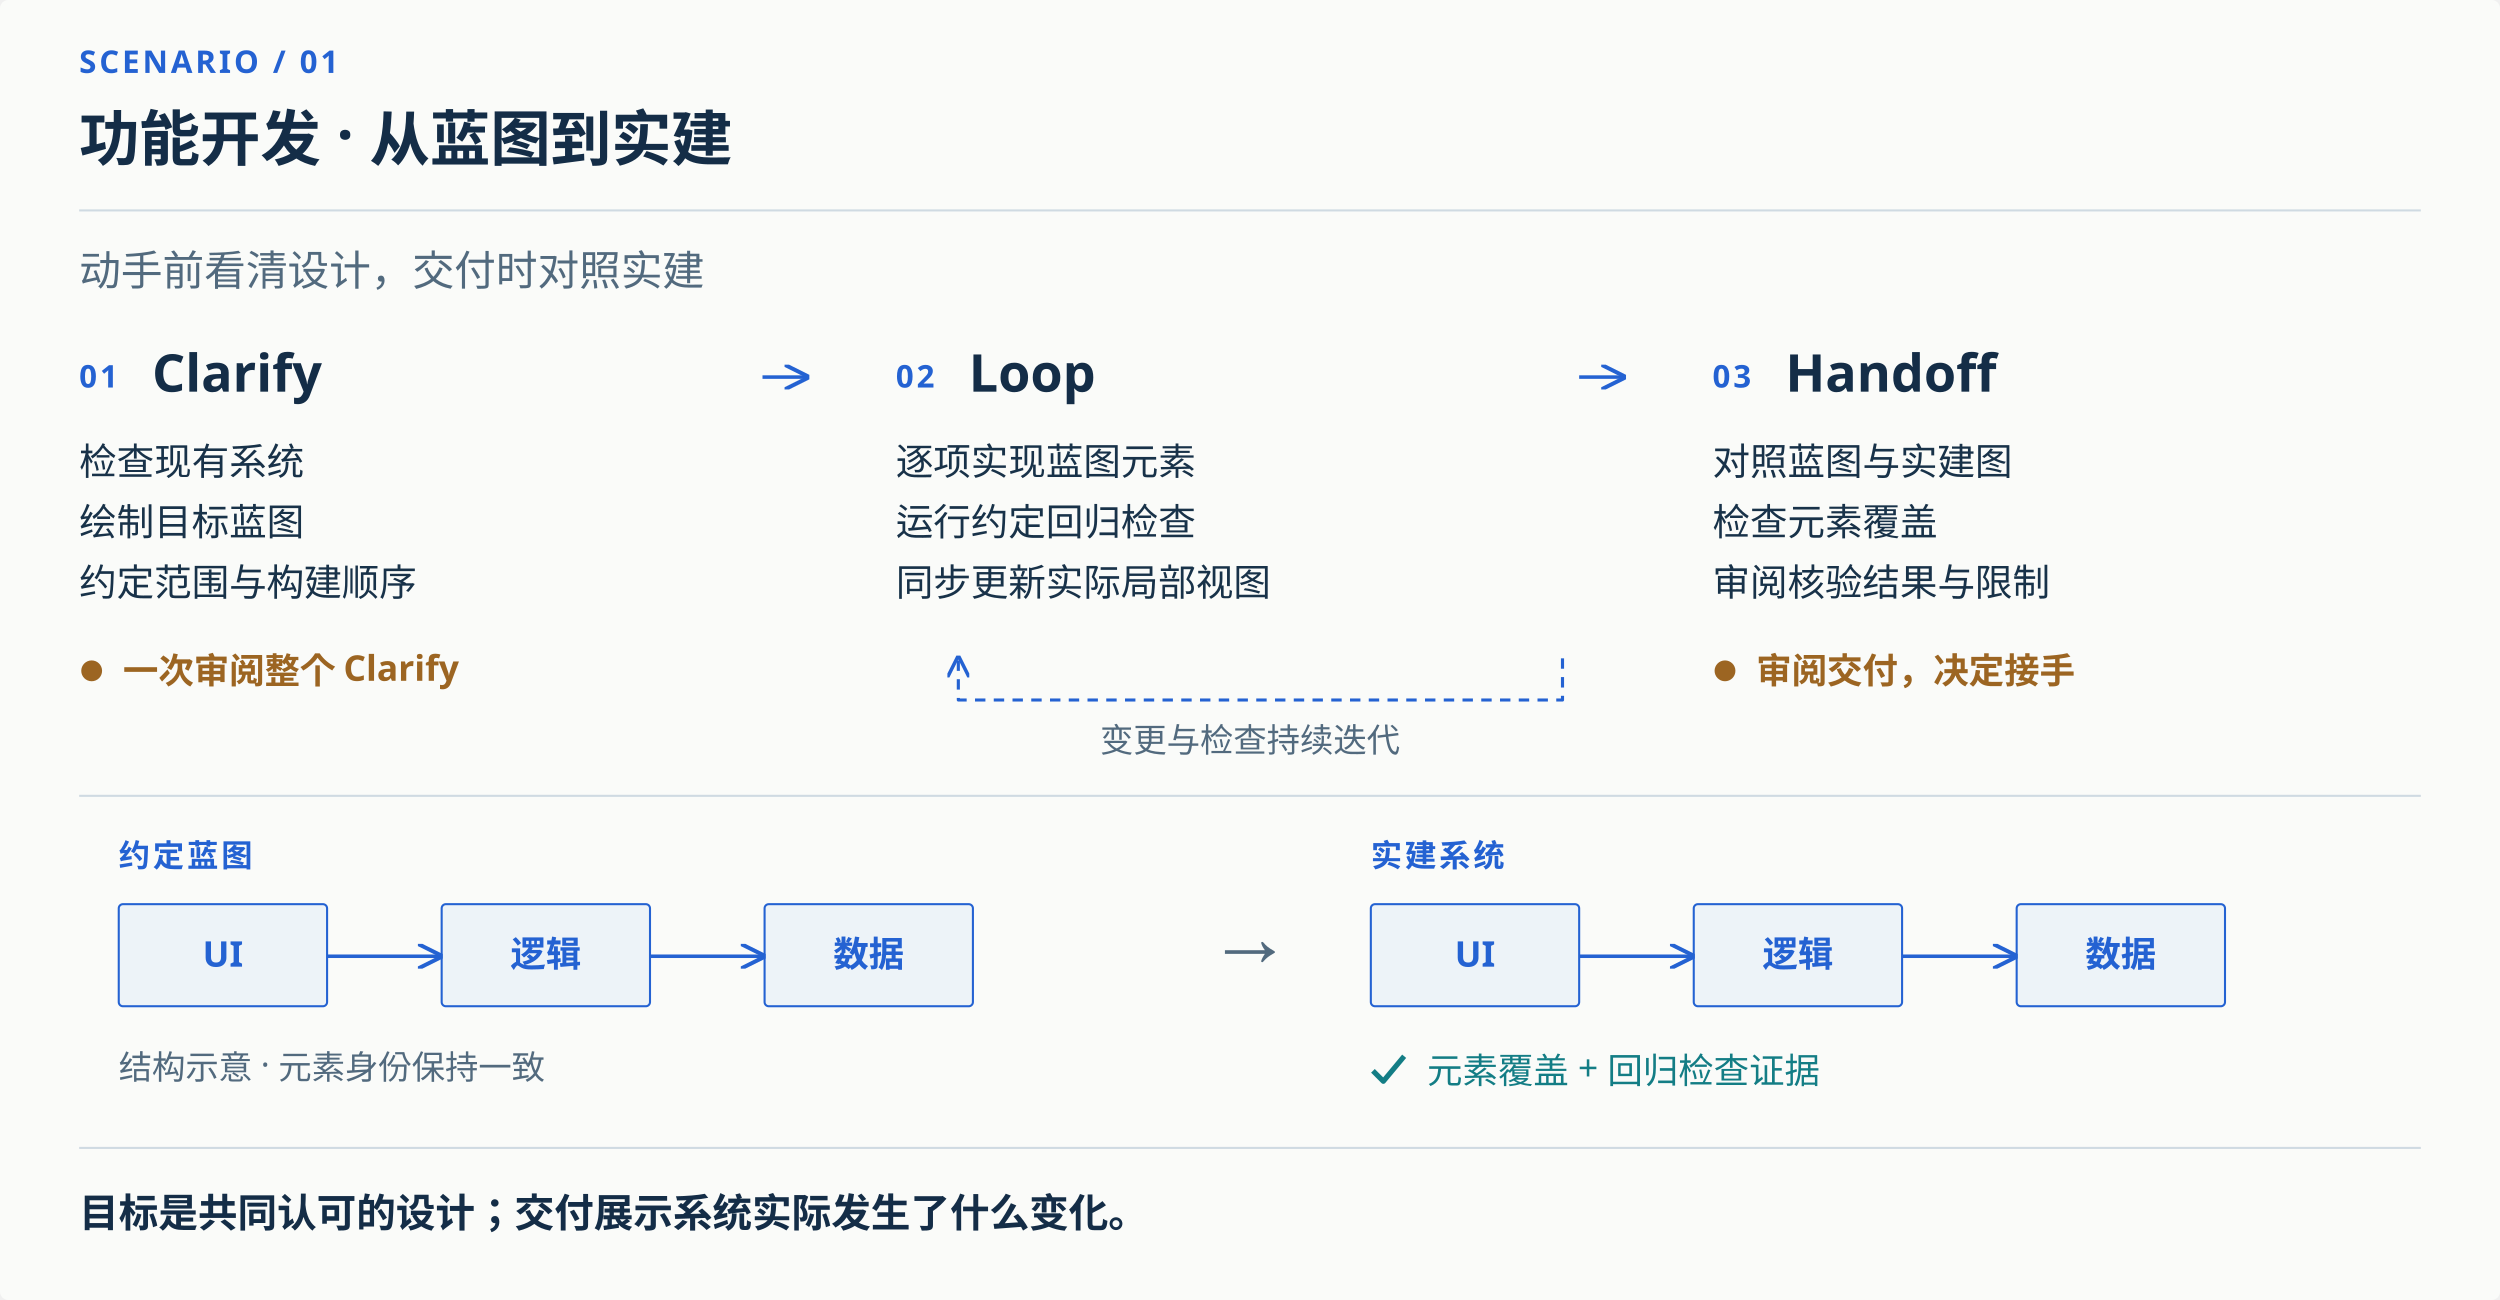
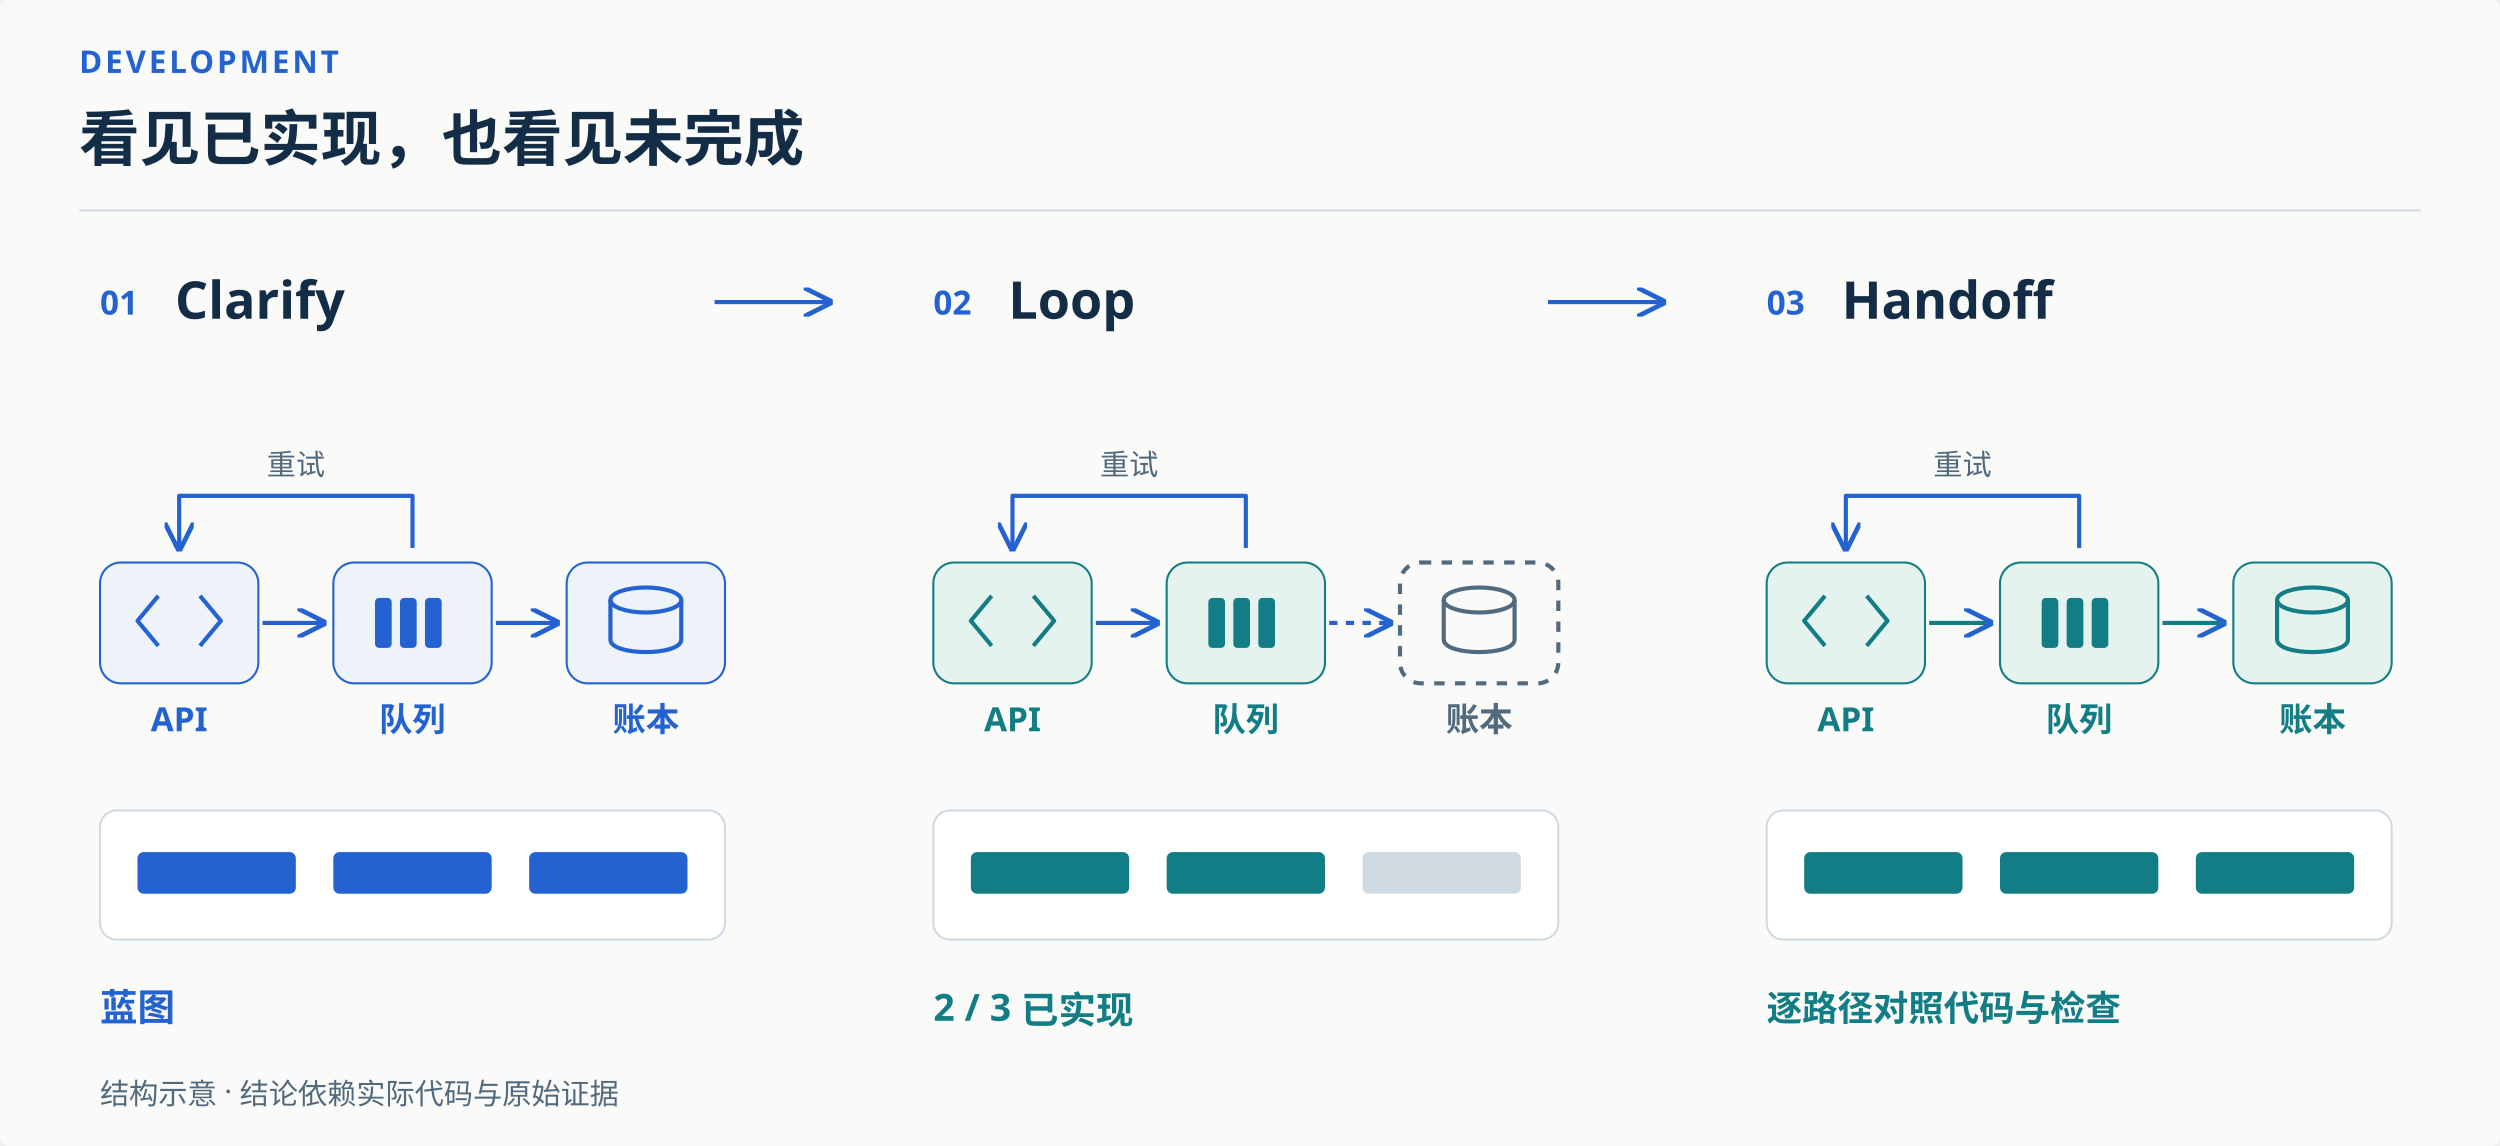
- <svg xmlns="http://www.w3.org/2000/svg" width="1200" height="624" viewBox="0 0 1200 624" role="img" aria-labelledby="title desc">
+ <svg xmlns="http://www.w3.org/2000/svg" width="1200" height="550" viewBox="0 0 1200 550" role="img" aria-labelledby="title desc">
  <defs>
    <marker id="arrow" viewBox="0 0 8 8" refX="7" refY="4" markerWidth="7" markerHeight="7" orient="auto-start-reverse">
      <path d="M0 0 8 4 0 8" fill="none" stroke="#2462d2" stroke-width="1.3" />
    </marker>
    <pattern id="grid" width="24" height="24" patternUnits="userSpaceOnUse">
      <path d="M24 0H0V24" fill="none" stroke="#dce6ed" stroke-width="0.7" />
    </pattern>
  </defs>
-   <rect width="1200" height="624" rx="4" fill="#fafbf9" />
-   <text x="38" y="35" fill="#2462d2" font-family="-apple-system, BlinkMacSystemFont, 'Segoe UI', 'Noto Sans', Helvetica, Arial, 'PingFang SC', 'Microsoft YaHei', sans-serif" font-size="15" font-weight="650" text-anchor="start" letter-spacing="1.4">SCENARIO / 01</text>
-   <text x="38" y="77" fill="#142d47" font-family="-apple-system, BlinkMacSystemFont, 'Segoe UI', 'Noto Sans', Helvetica, Arial, 'PingFang SC', 'Microsoft YaHei', sans-serif" font-size="29" font-weight="650" text-anchor="start">功能开发 · 从蓝图到实建</text>
+   <rect width="1200" height="550" rx="4" fill="#fafbf9" />
+   <text x="38" y="35" fill="#2462d2" font-family="-apple-system, BlinkMacSystemFont, 'Segoe UI', 'Noto Sans', Helvetica, Arial, 'PingFang SC', 'Microsoft YaHei', sans-serif" font-size="15" font-weight="650" text-anchor="start" letter-spacing="1.4">DEVELOPMENT</text>
+   <text x="38" y="77" fill="#142d47" font-family="-apple-system, BlinkMacSystemFont, 'Segoe UI', 'Noto Sans', Helvetica, Arial, 'PingFang SC', 'Microsoft YaHei', sans-serif" font-size="29" font-weight="650" text-anchor="start">看见已实现，也看见未完成</text>
  <path d="M38 101L1162 101" fill="none" stroke="#cfdae2" stroke-width="1" />
-   <text x="38" y="137" fill="#526a7e" font-family="-apple-system, BlinkMacSystemFont, 'Segoe UI', 'Noto Sans', Helvetica, Arial, 'PingFang SC', 'Microsoft YaHei', sans-serif" font-size="20" font-weight="400" text-anchor="start">动手前看清设计，交付时对照实建</text>
-   <text x="38" y="186" fill="#2462d2" font-family="-apple-system, BlinkMacSystemFont, 'Segoe UI', 'Noto Sans', Helvetica, Arial, 'PingFang SC', 'Microsoft YaHei', sans-serif" font-size="15" font-weight="650" text-anchor="start" letter-spacing="1.4">01</text>
-   <text x="73" y="188" fill="#142d47" font-family="-apple-system, BlinkMacSystemFont, 'Segoe UI', 'Noto Sans', Helvetica, Arial, 'PingFang SC', 'Microsoft YaHei', sans-serif" font-size="25" font-weight="650" text-anchor="start">Clarify</text>
-   <text x="38" y="228" fill="#183249" font-family="-apple-system, BlinkMacSystemFont, 'Segoe UI', 'Noto Sans', Helvetica, Arial, 'PingFang SC', 'Microsoft YaHei', sans-serif" font-size="18" font-weight="400" text-anchor="start">检查现有系统</text>
-   <text x="38" y="257" fill="#183249" font-family="-apple-system, BlinkMacSystemFont, 'Segoe UI', 'Noto Sans', Helvetica, Arial, 'PingFang SC', 'Microsoft YaHei', sans-serif" font-size="18" font-weight="400" text-anchor="start">绘制目标蓝图</text>
-   <text x="38" y="286" fill="#183249" font-family="-apple-system, BlinkMacSystemFont, 'Segoe UI', 'Noto Sans', Helvetica, Arial, 'PingFang SC', 'Microsoft YaHei', sans-serif" font-size="18" font-weight="400" text-anchor="start">约定范围与构建顺序</text>
-   <path d="M366 181L387 181" fill="none" stroke="#2462d2" stroke-width="1.7" marker-end="url(#arrow)" />
-   <text x="430" y="186" fill="#2462d2" font-family="-apple-system, BlinkMacSystemFont, 'Segoe UI', 'Noto Sans', Helvetica, Arial, 'PingFang SC', 'Microsoft YaHei', sans-serif" font-size="15" font-weight="650" text-anchor="start" letter-spacing="1.4">02</text>
-   <text x="465" y="188" fill="#142d47" font-family="-apple-system, BlinkMacSystemFont, 'Segoe UI', 'Noto Sans', Helvetica, Arial, 'PingFang SC', 'Microsoft YaHei', sans-serif" font-size="25" font-weight="650" text-anchor="start">Loop</text>
-   <text x="430" y="228" fill="#183249" font-family="-apple-system, BlinkMacSystemFont, 'Segoe UI', 'Noto Sans', Helvetica, Arial, 'PingFang SC', 'Microsoft YaHei', sans-serif" font-size="18" font-weight="400" text-anchor="start">逐项实现蓝图元素</text>
-   <text x="430" y="257" fill="#183249" font-family="-apple-system, BlinkMacSystemFont, 'Segoe UI', 'Noto Sans', Helvetica, Arial, 'PingFang SC', 'Microsoft YaHei', sans-serif" font-size="18" font-weight="400" text-anchor="start">运行约定回归检查</text>
-   <text x="430" y="286" fill="#183249" font-family="-apple-system, BlinkMacSystemFont, 'Segoe UI', 'Noto Sans', Helvetica, Arial, 'PingFang SC', 'Microsoft YaHei', sans-serif" font-size="18" font-weight="400" text-anchor="start">同步更新实际局部视图</text>
-   <path d="M758 181L779 181" fill="none" stroke="#2462d2" stroke-width="1.7" marker-end="url(#arrow)" />
-   <text x="822" y="186" fill="#2462d2" font-family="-apple-system, BlinkMacSystemFont, 'Segoe UI', 'Noto Sans', Helvetica, Arial, 'PingFang SC', 'Microsoft YaHei', sans-serif" font-size="15" font-weight="650" text-anchor="start" letter-spacing="1.4">03</text>
-   <text x="857" y="188" fill="#142d47" font-family="-apple-system, BlinkMacSystemFont, 'Segoe UI', 'Noto Sans', Helvetica, Arial, 'PingFang SC', 'Microsoft YaHei', sans-serif" font-size="25" font-weight="650" text-anchor="start">Handoff</text>
-   <text x="822" y="228" fill="#183249" font-family="-apple-system, BlinkMacSystemFont, 'Segoe UI', 'Noto Sans', Helvetica, Arial, 'PingFang SC', 'Microsoft YaHei', sans-serif" font-size="18" font-weight="400" text-anchor="start">对照蓝图与实建图</text>
-   <text x="822" y="257" fill="#183249" font-family="-apple-system, BlinkMacSystemFont, 'Segoe UI', 'Noto Sans', Helvetica, Arial, 'PingFang SC', 'Microsoft YaHei', sans-serif" font-size="18" font-weight="400" text-anchor="start">检查元素覆盖</text>
-   <text x="822" y="286" fill="#183249" font-family="-apple-system, BlinkMacSystemFont, 'Segoe UI', 'Noto Sans', Helvetica, Arial, 'PingFang SC', 'Microsoft YaHei', sans-serif" font-size="18" font-weight="400" text-anchor="start">审阅核验结果与限制</text>
-   <circle cx="44" cy="322" r="5" fill="#9c6522" />
-   <text x="59" y="328" fill="#9c6522" font-family="-apple-system, BlinkMacSystemFont, 'Segoe UI', 'Noto Sans', Helvetica, Arial, 'PingFang SC', 'Microsoft YaHei', sans-serif" font-size="17" font-weight="550" text-anchor="start">一次审阅整个 Clarify</text>
-   <path d="M750 316V336H460V316" fill="none" stroke="#2462d2" stroke-width="1.5" stroke-linejoin="round" stroke-dasharray="5 4" marker-end="url(#arrow)" />
-   <text x="600" y="361" fill="#526a7e" font-family="-apple-system, BlinkMacSystemFont, 'Segoe UI', 'Noto Sans', Helvetica, Arial, 'PingFang SC', 'Microsoft YaHei', sans-serif" font-size="16" font-weight="400" text-anchor="middle">变更与检查持续迭代</text>
-   <circle cx="828" cy="322" r="5" fill="#9c6522" />
-   <text x="843" y="328" fill="#9c6522" font-family="-apple-system, BlinkMacSystemFont, 'Segoe UI', 'Noto Sans', Helvetica, Arial, 'PingFang SC', 'Microsoft YaHei', sans-serif" font-size="17" font-weight="550" text-anchor="start">审阅交付，决定接手</text>
-   <path d="M38 382L1162 382" fill="none" stroke="#cfdae2" stroke-width="1" />
-   <text x="57" y="416" fill="#2462d2" font-family="-apple-system, BlinkMacSystemFont, 'Segoe UI', 'Noto Sans', Helvetica, Arial, 'PingFang SC', 'Microsoft YaHei', sans-serif" font-size="15" font-weight="650" text-anchor="start" letter-spacing="1.4">约定蓝图</text>
-   <rect x="57" y="434" width="100" height="49" rx="2" fill="#edf3f8" stroke="#2462d2" />
-   <text x="107" y="464" fill="#2462d2" font-family="-apple-system, BlinkMacSystemFont, 'Segoe UI', 'Noto Sans', Helvetica, Arial, 'PingFang SC', 'Microsoft YaHei', sans-serif" font-size="17" font-weight="600" text-anchor="middle">UI</text>
-   <rect x="212" y="434" width="100" height="49" rx="2" fill="#edf3f8" stroke="#2462d2" />
-   <text x="262" y="464" fill="#2462d2" font-family="-apple-system, BlinkMacSystemFont, 'Segoe UI', 'Noto Sans', Helvetica, Arial, 'PingFang SC', 'Microsoft YaHei', sans-serif" font-size="17" font-weight="600" text-anchor="middle">逻辑</text>
-   <path d="M157 459L211 459" fill="none" stroke="#2462d2" stroke-width="1.7" marker-end="url(#arrow)" />
-   <rect x="367" y="434" width="100" height="49" rx="2" fill="#edf3f8" stroke="#2462d2" />
-   <text x="417" y="464" fill="#2462d2" font-family="-apple-system, BlinkMacSystemFont, 'Segoe UI', 'Noto Sans', Helvetica, Arial, 'PingFang SC', 'Microsoft YaHei', sans-serif" font-size="17" font-weight="600" text-anchor="middle">数据</text>
-   <path d="M312 459L366 459" fill="none" stroke="#2462d2" stroke-width="1.7" marker-end="url(#arrow)" />
-   <text x="658" y="416" fill="#2462d2" font-family="-apple-system, BlinkMacSystemFont, 'Segoe UI', 'Noto Sans', Helvetica, Arial, 'PingFang SC', 'Microsoft YaHei', sans-serif" font-size="15" font-weight="650" text-anchor="start" letter-spacing="1.4">实建系统</text>
-   <rect x="658" y="434" width="100" height="49" rx="2" fill="#edf3f8" stroke="#2462d2" />
-   <text x="708" y="464" fill="#2462d2" font-family="-apple-system, BlinkMacSystemFont, 'Segoe UI', 'Noto Sans', Helvetica, Arial, 'PingFang SC', 'Microsoft YaHei', sans-serif" font-size="17" font-weight="600" text-anchor="middle">UI</text>
-   <rect x="813" y="434" width="100" height="49" rx="2" fill="#edf3f8" stroke="#2462d2" />
-   <text x="863" y="464" fill="#2462d2" font-family="-apple-system, BlinkMacSystemFont, 'Segoe UI', 'Noto Sans', Helvetica, Arial, 'PingFang SC', 'Microsoft YaHei', sans-serif" font-size="17" font-weight="600" text-anchor="middle">逻辑</text>
-   <path d="M758 459L812 459" fill="none" stroke="#2462d2" stroke-width="1.7" marker-end="url(#arrow)" />
-   <rect x="968" y="434" width="100" height="49" rx="2" fill="#edf3f8" stroke="#2462d2" />
-   <text x="1018" y="464" fill="#2462d2" font-family="-apple-system, BlinkMacSystemFont, 'Segoe UI', 'Noto Sans', Helvetica, Arial, 'PingFang SC', 'Microsoft YaHei', sans-serif" font-size="17" font-weight="600" text-anchor="middle">数据</text>
-   <path d="M913 459L967 459" fill="none" stroke="#2462d2" stroke-width="1.7" marker-end="url(#arrow)" />
-   <text x="600" y="466" fill="#526a7e" font-family="-apple-system, BlinkMacSystemFont, 'Segoe UI', 'Noto Sans', Helvetica, Arial, 'PingFang SC', 'Microsoft YaHei', sans-serif" font-size="29" font-weight="400" text-anchor="middle">→</text>
-   <text x="57" y="518" fill="#526a7e" font-family="-apple-system, BlinkMacSystemFont, 'Segoe UI', 'Noto Sans', Helvetica, Arial, 'PingFang SC', 'Microsoft YaHei', sans-serif" font-size="16" font-weight="400" text-anchor="start">结构示意 · 元素身份保持一致</text>
-   <path d="M659 514l5 5 10 -12" fill="none" stroke="#137d85" stroke-width="2.5" stroke-linejoin="round" />
-   <text x="685" y="520" fill="#137d85" font-family="-apple-system, BlinkMacSystemFont, 'Segoe UI', 'Noto Sans', Helvetica, Arial, 'PingFang SC', 'Microsoft YaHei', sans-serif" font-size="17" font-weight="400" text-anchor="start">元素覆盖 + 回归检查证据</text>
-   <path d="M38 551L1162 551" fill="none" stroke="#cfdae2" stroke-width="1" />
-   <text x="38" y="589" fill="#142d47" font-family="-apple-system, BlinkMacSystemFont, 'Segoe UI', 'Noto Sans', Helvetica, Arial, 'PingFang SC', 'Microsoft YaHei', sans-serif" font-size="19" font-weight="550" text-anchor="start">目标是共同认可的设计；交付展示系统实际发生了什么变化。</text>
+   <text x="48" y="151" fill="#2462d2" font-family="-apple-system, BlinkMacSystemFont, 'Segoe UI', 'Noto Sans', Helvetica, Arial, 'PingFang SC', 'Microsoft YaHei', sans-serif" font-size="16" font-weight="650" text-anchor="start">01</text>
+   <text x="84" y="153" fill="#142d47" font-family="-apple-system, BlinkMacSystemFont, 'Segoe UI', 'Noto Sans', Helvetica, Arial, 'PingFang SC', 'Microsoft YaHei', sans-serif" font-size="25" font-weight="650" text-anchor="start">Clarify</text>
+   <path d="M343 145L398 145" fill="none" stroke="#2462d2" stroke-width="2" marker-end="url(#arrow)" />
+   <text x="448" y="151" fill="#2462d2" font-family="-apple-system, BlinkMacSystemFont, 'Segoe UI', 'Noto Sans', Helvetica, Arial, 'PingFang SC', 'Microsoft YaHei', sans-serif" font-size="16" font-weight="650" text-anchor="start">02</text>
+   <text x="484" y="153" fill="#142d47" font-family="-apple-system, BlinkMacSystemFont, 'Segoe UI', 'Noto Sans', Helvetica, Arial, 'PingFang SC', 'Microsoft YaHei', sans-serif" font-size="25" font-weight="650" text-anchor="start">Loop</text>
+   <path d="M743 145L798 145" fill="none" stroke="#2462d2" stroke-width="2" marker-end="url(#arrow)" />
+   <text x="848" y="151" fill="#2462d2" font-family="-apple-system, BlinkMacSystemFont, 'Segoe UI', 'Noto Sans', Helvetica, Arial, 'PingFang SC', 'Microsoft YaHei', sans-serif" font-size="16" font-weight="650" text-anchor="start">03</text>
+   <text x="884" y="153" fill="#142d47" font-family="-apple-system, BlinkMacSystemFont, 'Segoe UI', 'Noto Sans', Helvetica, Arial, 'PingFang SC', 'Microsoft YaHei', sans-serif" font-size="25" font-weight="650" text-anchor="start">Handoff</text>
+   <rect x="48" y="270" width="76" height="58" rx="10" fill="#edf3f8" stroke="#2462d2" />
+   <path d="M76 286l-10 12 10 12M96 286l10 12 -10 12" fill="none" stroke="#2462d2" stroke-width="2" stroke-linejoin="round" />
+   <text x="86" y="351" fill="#2462d2" font-family="-apple-system, BlinkMacSystemFont, 'Segoe UI', 'Noto Sans', Helvetica, Arial, 'PingFang SC', 'Microsoft YaHei', sans-serif" font-size="16" font-weight="550" text-anchor="middle">API</text>
+   <path d="M126 299L155 299" fill="none" stroke="#2462d2" stroke-width="2" marker-end="url(#arrow)" />
+   <rect x="160" y="270" width="76" height="58" rx="10" fill="#edf3f8" stroke="#2462d2" />
+   <rect x="180" y="287" width="8" height="24" rx="2" fill="#2462d2" />
+   <rect x="192" y="287" width="8" height="24" rx="2" fill="#2462d2" />
+   <rect x="204" y="287" width="8" height="24" rx="2" fill="#2462d2" />
+   <text x="198" y="351" fill="#2462d2" font-family="-apple-system, BlinkMacSystemFont, 'Segoe UI', 'Noto Sans', Helvetica, Arial, 'PingFang SC', 'Microsoft YaHei', sans-serif" font-size="16" font-weight="550" text-anchor="middle">队列</text>
+   <path d="M238 299L267 299" fill="none" stroke="#2462d2" stroke-width="2" marker-end="url(#arrow)" />
+   <rect x="272" y="270" width="76" height="58" rx="10" fill="#edf3f8" stroke="#2462d2" />
+   <ellipse cx="310" cy="288" rx="17" ry="6" fill="none" stroke="#2462d2" stroke-width="2" />
+   <path d="M293 288v19c0 8 34 8 34 0V288" fill="none" stroke="#2462d2" stroke-width="2" stroke-linejoin="round" />
+   <text x="310" y="351" fill="#2462d2" font-family="-apple-system, BlinkMacSystemFont, 'Segoe UI', 'Noto Sans', Helvetica, Arial, 'PingFang SC', 'Microsoft YaHei', sans-serif" font-size="16" font-weight="550" text-anchor="middle">账本</text>
+   <path d="M198 263v-25H86v25" fill="none" stroke="#2462d2" stroke-width="2" stroke-linejoin="round" marker-end="url(#arrow)" />
+   <text x="142" y="228" fill="#526a7e" font-family="-apple-system, BlinkMacSystemFont, 'Segoe UI', 'Noto Sans', Helvetica, Arial, 'PingFang SC', 'Microsoft YaHei', sans-serif" font-size="14" font-weight="400" text-anchor="middle">重试</text>
+   <rect x="448" y="270" width="76" height="58" rx="10" fill="#e5f3ef" stroke="#137d85" />
+   <path d="M476 286l-10 12 10 12M496 286l10 12 -10 12" fill="none" stroke="#137d85" stroke-width="2" stroke-linejoin="round" />
+   <text x="486" y="351" fill="#137d85" font-family="-apple-system, BlinkMacSystemFont, 'Segoe UI', 'Noto Sans', Helvetica, Arial, 'PingFang SC', 'Microsoft YaHei', sans-serif" font-size="16" font-weight="550" text-anchor="middle">API</text>
+   <path d="M526 299L555 299" fill="none" stroke="#2462d2" stroke-width="2" marker-end="url(#arrow)" />
+   <rect x="560" y="270" width="76" height="58" rx="10" fill="#e5f3ef" stroke="#137d85" />
+   <rect x="580" y="287" width="8" height="24" rx="2" fill="#137d85" />
+   <rect x="592" y="287" width="8" height="24" rx="2" fill="#137d85" />
+   <rect x="604" y="287" width="8" height="24" rx="2" fill="#137d85" />
+   <text x="598" y="351" fill="#137d85" font-family="-apple-system, BlinkMacSystemFont, 'Segoe UI', 'Noto Sans', Helvetica, Arial, 'PingFang SC', 'Microsoft YaHei', sans-serif" font-size="16" font-weight="550" text-anchor="middle">队列</text>
+   <path d="M638 299L667 299" fill="none" stroke="#2462d2" stroke-width="2" stroke-dasharray="4 4" marker-end="url(#arrow)" />
+   <rect x="672" y="270" width="76" height="58" rx="10" fill="#fafbf9" stroke="#526a7e" stroke-width="2" stroke-dasharray="5 5" />
+   <ellipse cx="710" cy="288" rx="17" ry="6" fill="none" stroke="#526a7e" stroke-width="2" />
+   <path d="M693 288v19c0 8 34 8 34 0V288" fill="none" stroke="#526a7e" stroke-width="2" stroke-linejoin="round" />
+   <text x="710" y="351" fill="#526a7e" font-family="-apple-system, BlinkMacSystemFont, 'Segoe UI', 'Noto Sans', Helvetica, Arial, 'PingFang SC', 'Microsoft YaHei', sans-serif" font-size="16" font-weight="550" text-anchor="middle">账本</text>
+   <path d="M598 263v-25H486v25" fill="none" stroke="#2462d2" stroke-width="2" stroke-linejoin="round" marker-end="url(#arrow)" />
+   <text x="542" y="228" fill="#526a7e" font-family="-apple-system, BlinkMacSystemFont, 'Segoe UI', 'Noto Sans', Helvetica, Arial, 'PingFang SC', 'Microsoft YaHei', sans-serif" font-size="14" font-weight="400" text-anchor="middle">重试</text>
+   <rect x="848" y="270" width="76" height="58" rx="10" fill="#e5f3ef" stroke="#137d85" />
+   <path d="M876 286l-10 12 10 12M896 286l10 12 -10 12" fill="none" stroke="#137d85" stroke-width="2" stroke-linejoin="round" />
+   <text x="886" y="351" fill="#137d85" font-family="-apple-system, BlinkMacSystemFont, 'Segoe UI', 'Noto Sans', Helvetica, Arial, 'PingFang SC', 'Microsoft YaHei', sans-serif" font-size="16" font-weight="550" text-anchor="middle">API</text>
+   <path d="M926 299L955 299" fill="none" stroke="#137d85" stroke-width="2" marker-end="url(#arrow)" />
+   <rect x="960" y="270" width="76" height="58" rx="10" fill="#e5f3ef" stroke="#137d85" />
+   <rect x="980" y="287" width="8" height="24" rx="2" fill="#137d85" />
+   <rect x="992" y="287" width="8" height="24" rx="2" fill="#137d85" />
+   <rect x="1004" y="287" width="8" height="24" rx="2" fill="#137d85" />
+   <text x="998" y="351" fill="#137d85" font-family="-apple-system, BlinkMacSystemFont, 'Segoe UI', 'Noto Sans', Helvetica, Arial, 'PingFang SC', 'Microsoft YaHei', sans-serif" font-size="16" font-weight="550" text-anchor="middle">队列</text>
+   <path d="M1038 299L1067 299" fill="none" stroke="#137d85" stroke-width="2" marker-end="url(#arrow)" />
+   <rect x="1072" y="270" width="76" height="58" rx="10" fill="#e5f3ef" stroke="#137d85" />
+   <ellipse cx="1110" cy="288" rx="17" ry="6" fill="none" stroke="#137d85" stroke-width="2" />
+   <path d="M1093 288v19c0 8 34 8 34 0V288" fill="none" stroke="#137d85" stroke-width="2" stroke-linejoin="round" />
+   <text x="1110" y="351" fill="#137d85" font-family="-apple-system, BlinkMacSystemFont, 'Segoe UI', 'Noto Sans', Helvetica, Arial, 'PingFang SC', 'Microsoft YaHei', sans-serif" font-size="16" font-weight="550" text-anchor="middle">账本</text>
+   <path d="M998 263v-25H886v25" fill="none" stroke="#2462d2" stroke-width="2" stroke-linejoin="round" marker-end="url(#arrow)" />
+   <text x="942" y="228" fill="#526a7e" font-family="-apple-system, BlinkMacSystemFont, 'Segoe UI', 'Noto Sans', Helvetica, Arial, 'PingFang SC', 'Microsoft YaHei', sans-serif" font-size="14" font-weight="400" text-anchor="middle">重试</text>
+   <rect x="48" y="389" width="300" height="62" rx="8" fill="white" stroke="#cfdae2" />
+   <rect x="66" y="409" width="76" height="20" rx="3" fill="#2462d2" />
+   <rect x="160" y="409" width="76" height="20" rx="3" fill="#2462d2" />
+   <rect x="254" y="409" width="76" height="20" rx="3" fill="#2462d2" />
+   <rect x="448" y="389" width="300" height="62" rx="8" fill="white" stroke="#cfdae2" />
+   <rect x="466" y="409" width="76" height="20" rx="3" fill="#137d85" />
+   <rect x="560" y="409" width="76" height="20" rx="3" fill="#137d85" />
+   <rect x="654" y="409" width="76" height="20" rx="3" fill="#cfdae2" />
+   <rect x="848" y="389" width="300" height="62" rx="8" fill="white" stroke="#cfdae2" />
+   <rect x="866" y="409" width="76" height="20" rx="3" fill="#137d85" />
+   <rect x="960" y="409" width="76" height="20" rx="3" fill="#137d85" />
+   <rect x="1054" y="409" width="76" height="20" rx="3" fill="#137d85" />
+   <text x="48" y="490" fill="#2462d2" font-family="-apple-system, BlinkMacSystemFont, 'Segoe UI', 'Noto Sans', Helvetica, Arial, 'PingFang SC', 'Microsoft YaHei', sans-serif" font-size="18" font-weight="600" text-anchor="start">蓝图</text>
+   <text x="448" y="490" fill="#137d85" font-family="-apple-system, BlinkMacSystemFont, 'Segoe UI', 'Noto Sans', Helvetica, Arial, 'PingFang SC', 'Microsoft YaHei', sans-serif" font-size="18" font-weight="600" text-anchor="start">2 / 3 已实现</text>
+   <text x="848" y="490" fill="#137d85" font-family="-apple-system, BlinkMacSystemFont, 'Segoe UI', 'Noto Sans', Helvetica, Arial, 'PingFang SC', 'Microsoft YaHei', sans-serif" font-size="17" font-weight="600" text-anchor="start">逐路径对照代码与检查</text>
+   <text x="48" y="530" fill="#526a7e" font-family="-apple-system, BlinkMacSystemFont, 'Segoe UI', 'Noto Sans', Helvetica, Arial, 'PingFang SC', 'Microsoft YaHei', sans-serif" font-size="14" font-weight="400" text-anchor="start">结构示意 · 结论依赖实际代码与原始证据</text>
</svg>
